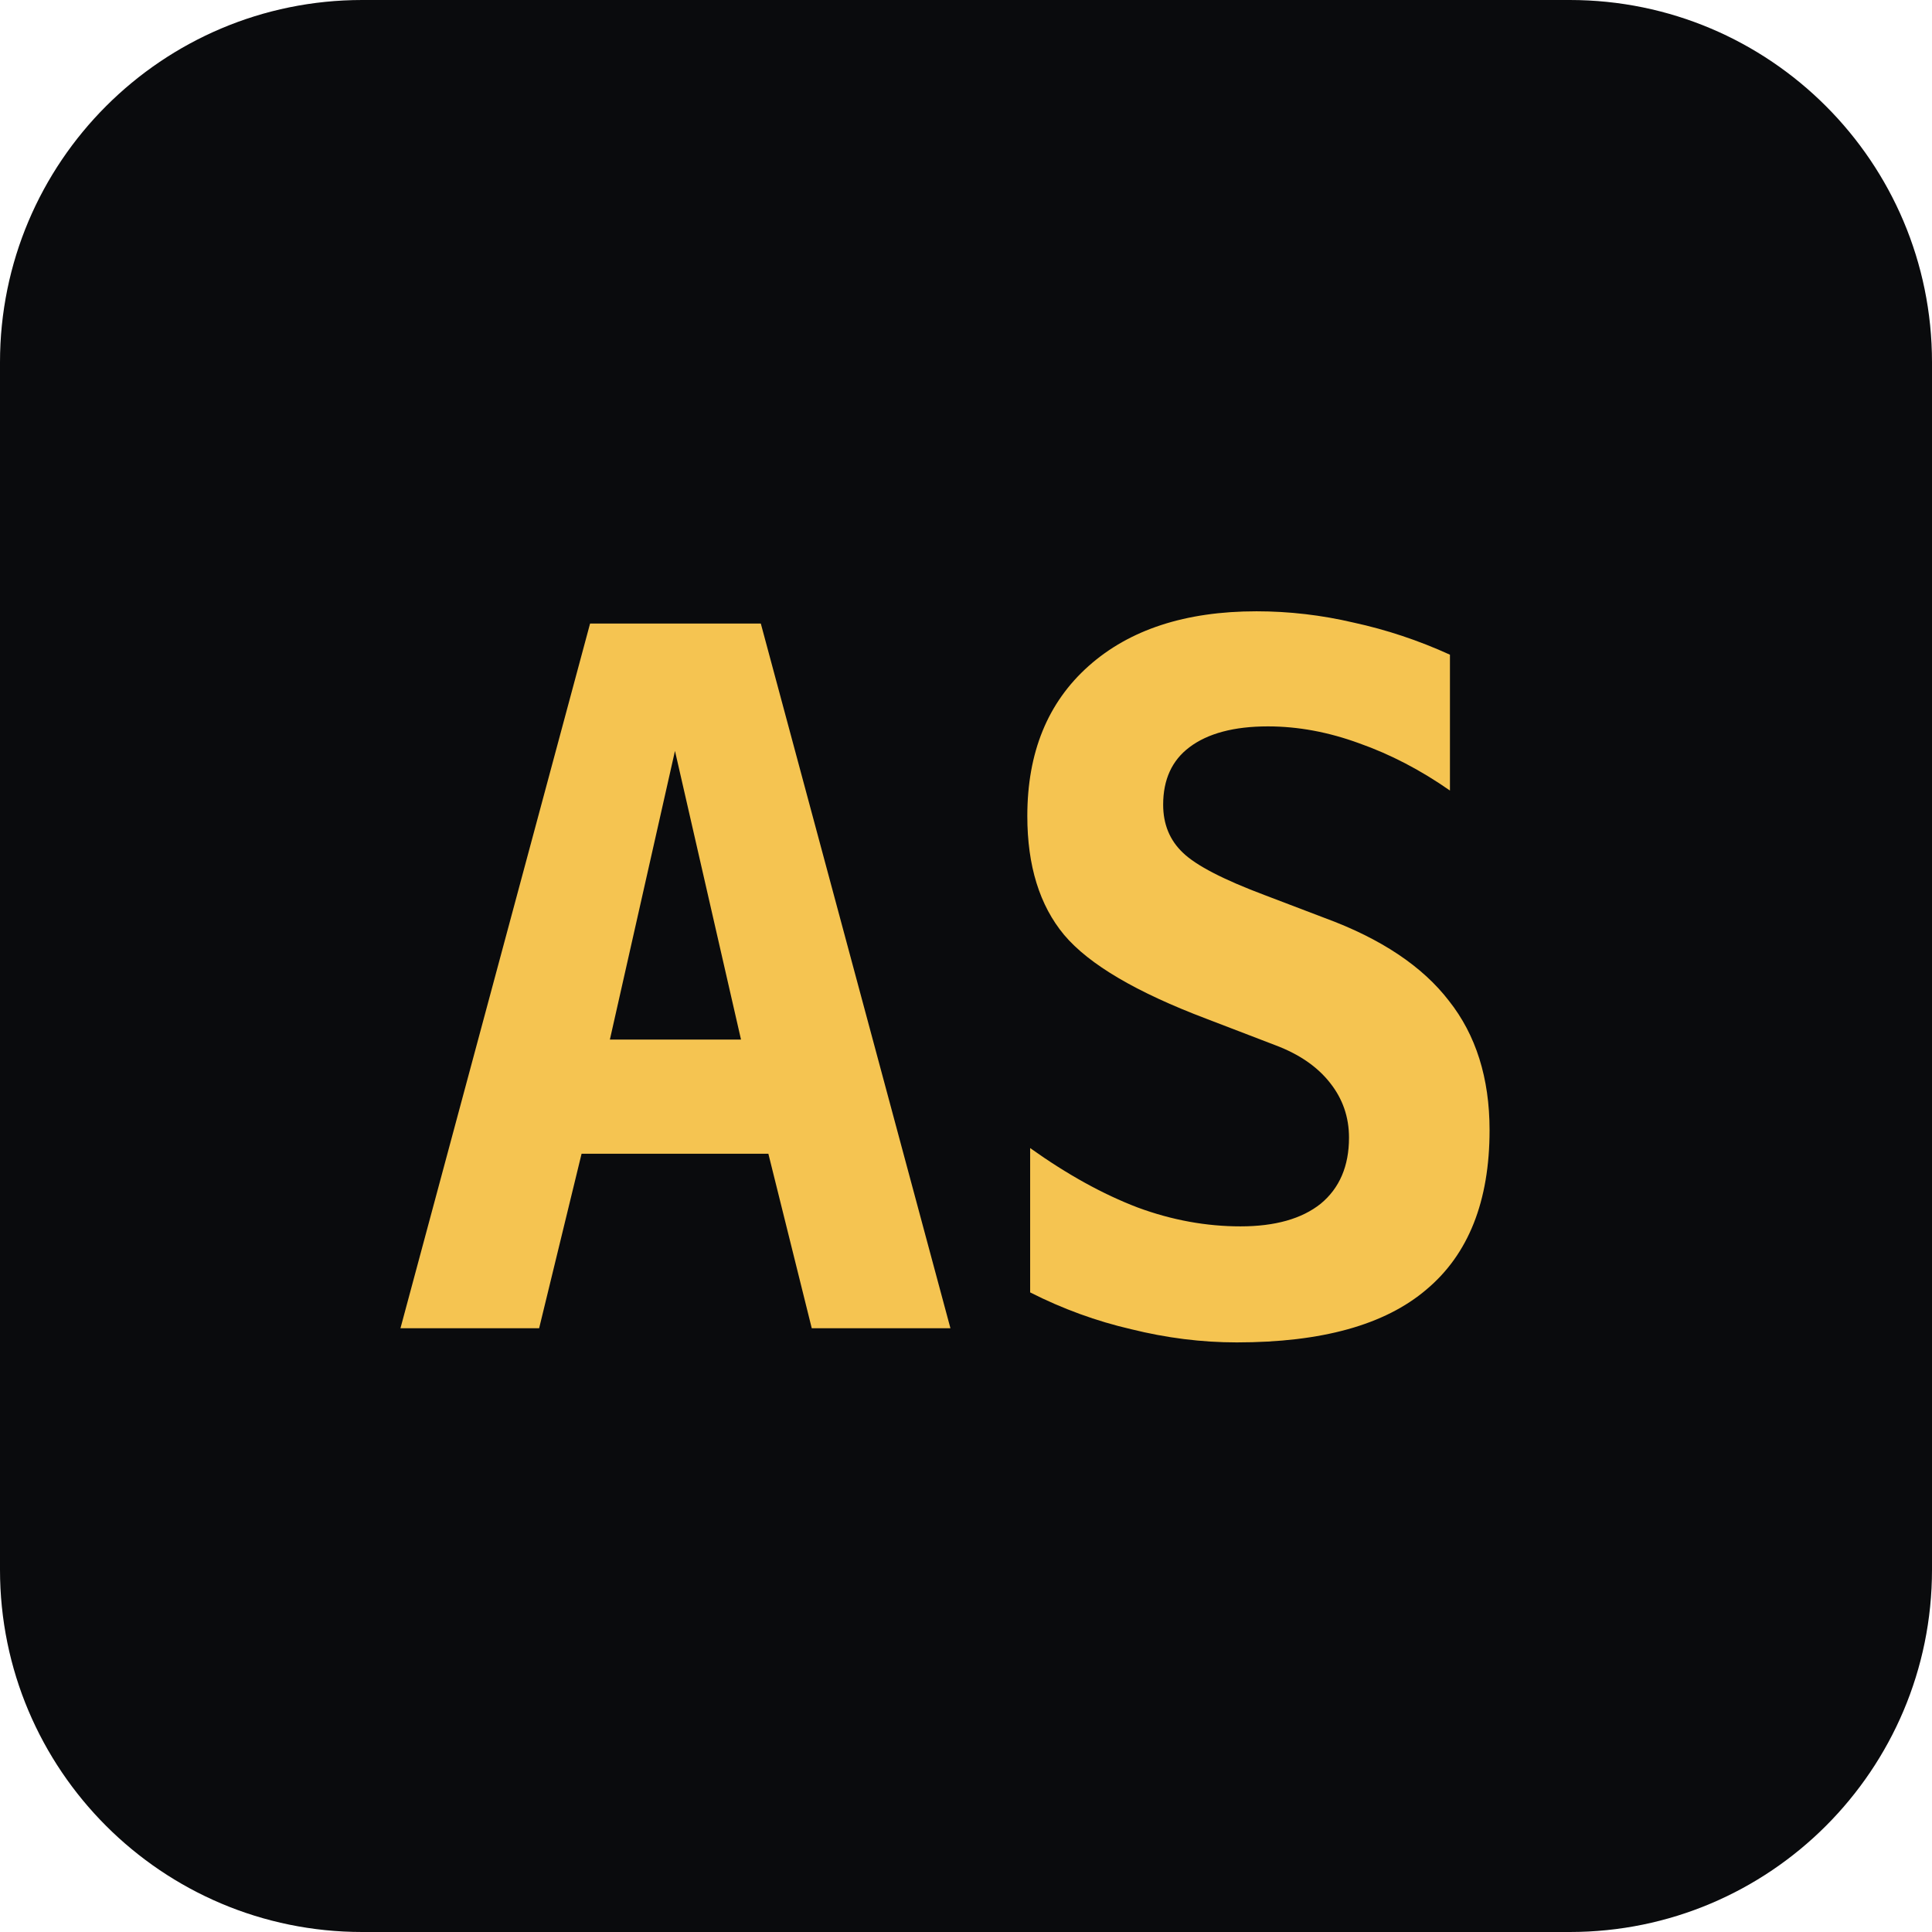
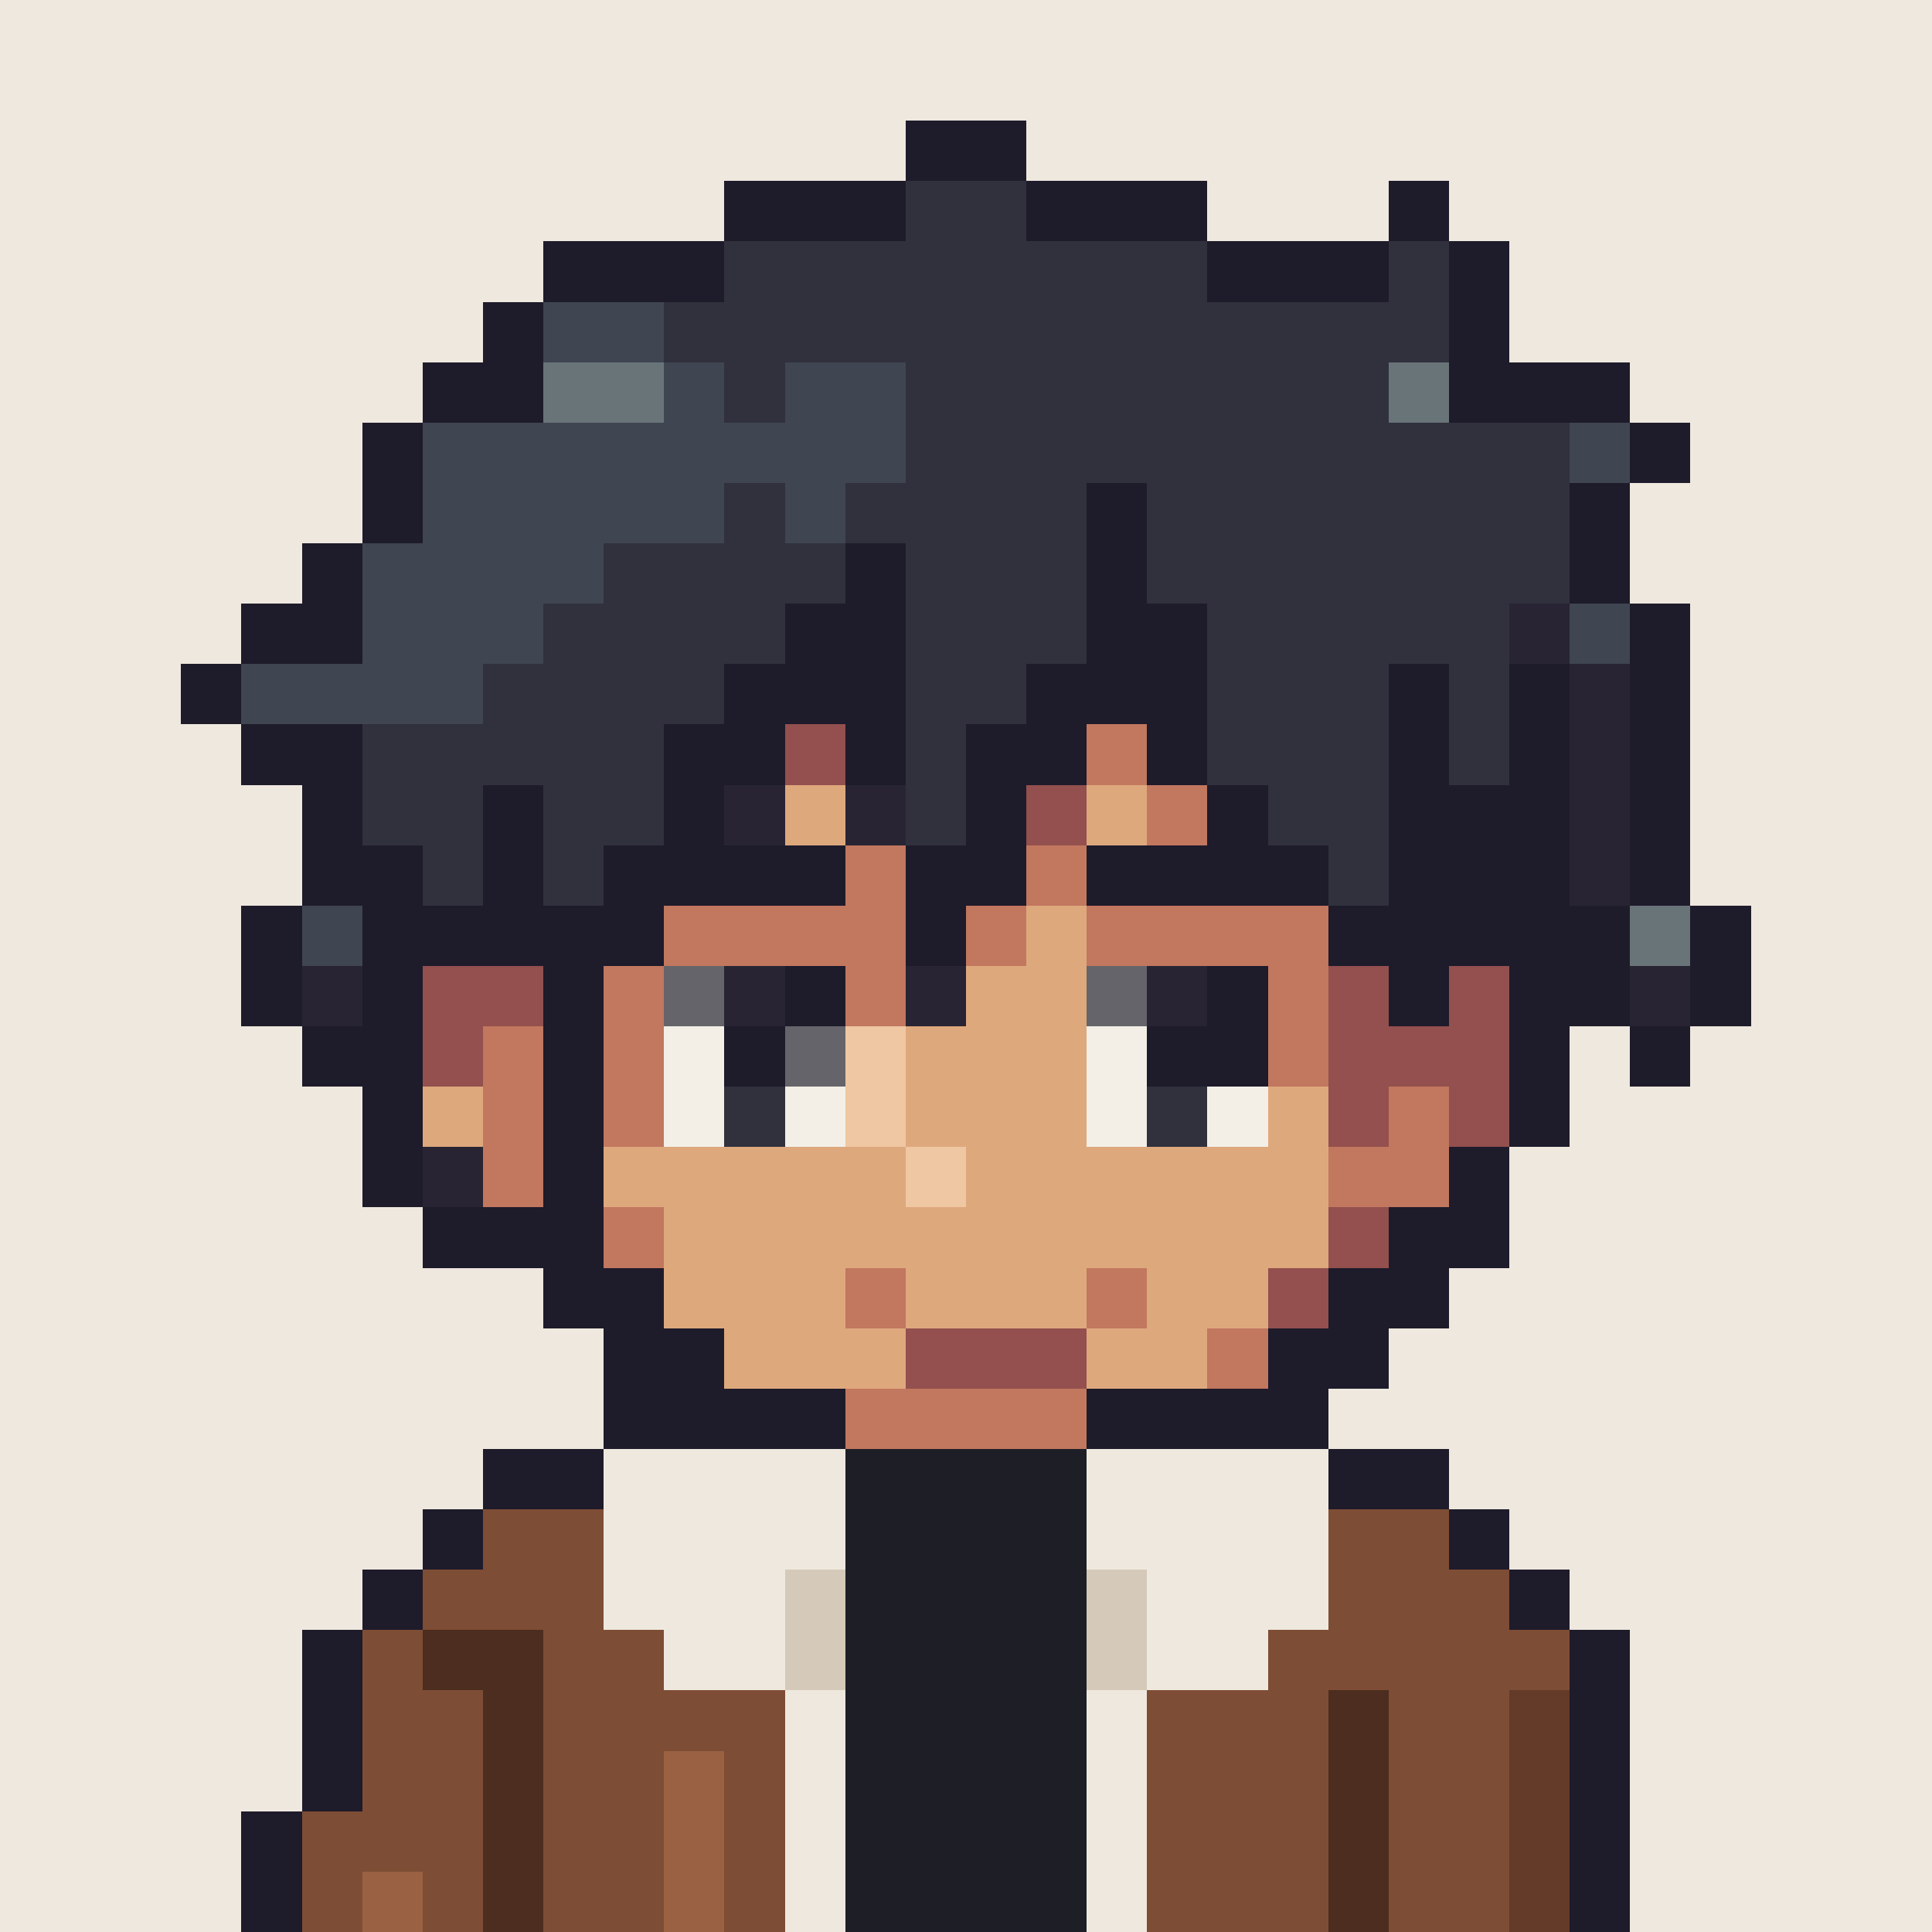
- <svg xmlns="http://www.w3.org/2000/svg" viewBox="0 0 32 32">
-   <rect width="32" height="32" rx="6" fill="#0A0B0D" />
-   <text x="16" y="22" font-family="monospace" font-size="16" font-weight="700" fill="#F5C451" text-anchor="middle">AS</text>
+ <svg xmlns="http://www.w3.org/2000/svg" viewBox="0 0 32 32" shape-rendering="crispEdges">
+   <rect x="0" y="0" width="32" height="1" fill="#EFE8DE" />
+   <rect x="0" y="1" width="32" height="1" fill="#EFE8DE" />
+   <rect x="0" y="2" width="15" height="1" fill="#EFE8DE" />
+   <rect x="15" y="2" width="2" height="1" fill="#1E1B2B" />
+   <rect x="17" y="2" width="15" height="1" fill="#EFE8DE" />
+   <rect x="0" y="3" width="12" height="1" fill="#EFE8DE" />
+   <rect x="12" y="3" width="3" height="1" fill="#1E1B2B" />
+   <rect x="15" y="3" width="2" height="1" fill="#31313E" />
+   <rect x="17" y="3" width="3" height="1" fill="#1E1B2B" />
+   <rect x="20" y="3" width="3" height="1" fill="#EFE8DE" />
+   <rect x="23" y="3" width="1" height="1" fill="#1E1B2B" />
+   <rect x="24" y="3" width="8" height="1" fill="#EFE8DE" />
+   <rect x="0" y="4" width="9" height="1" fill="#EFE8DE" />
+   <rect x="9" y="4" width="3" height="1" fill="#1E1B2B" />
+   <rect x="12" y="4" width="8" height="1" fill="#31313E" />
+   <rect x="20" y="4" width="3" height="1" fill="#1E1B2B" />
+   <rect x="23" y="4" width="1" height="1" fill="#31313E" />
+   <rect x="24" y="4" width="1" height="1" fill="#1E1B2B" />
+   <rect x="25" y="4" width="7" height="1" fill="#EFE8DE" />
+   <rect x="0" y="5" width="8" height="1" fill="#EFE8DE" />
+   <rect x="8" y="5" width="1" height="1" fill="#1E1B2B" />
+   <rect x="9" y="5" width="2" height="1" fill="#3F4551" />
+   <rect x="11" y="5" width="13" height="1" fill="#31313E" />
+   <rect x="24" y="5" width="1" height="1" fill="#1E1B2B" />
+   <rect x="25" y="5" width="7" height="1" fill="#EFE8DE" />
+   <rect x="0" y="6" width="7" height="1" fill="#EFE8DE" />
+   <rect x="7" y="6" width="2" height="1" fill="#1E1B2B" />
+   <rect x="9" y="6" width="2" height="1" fill="#697479" />
+   <rect x="11" y="6" width="1" height="1" fill="#3F4551" />
+   <rect x="12" y="6" width="1" height="1" fill="#31313E" />
+   <rect x="13" y="6" width="2" height="1" fill="#3F4551" />
+   <rect x="15" y="6" width="8" height="1" fill="#31313E" />
+   <rect x="23" y="6" width="1" height="1" fill="#697479" />
+   <rect x="24" y="6" width="3" height="1" fill="#1E1B2B" />
+   <rect x="27" y="6" width="5" height="1" fill="#EFE8DE" />
+   <rect x="0" y="7" width="6" height="1" fill="#EFE8DE" />
+   <rect x="6" y="7" width="1" height="1" fill="#1E1B2B" />
+   <rect x="7" y="7" width="8" height="1" fill="#3F4551" />
+   <rect x="15" y="7" width="11" height="1" fill="#31313E" />
+   <rect x="26" y="7" width="1" height="1" fill="#3F4551" />
+   <rect x="27" y="7" width="1" height="1" fill="#1E1B2B" />
+   <rect x="28" y="7" width="4" height="1" fill="#EFE8DE" />
+   <rect x="0" y="8" width="6" height="1" fill="#EFE8DE" />
+   <rect x="6" y="8" width="1" height="1" fill="#1E1B2B" />
+   <rect x="7" y="8" width="5" height="1" fill="#3F4551" />
+   <rect x="12" y="8" width="1" height="1" fill="#31313E" />
+   <rect x="13" y="8" width="1" height="1" fill="#3F4551" />
+   <rect x="14" y="8" width="4" height="1" fill="#31313E" />
+   <rect x="18" y="8" width="1" height="1" fill="#1E1B2B" />
+   <rect x="19" y="8" width="7" height="1" fill="#31313E" />
+   <rect x="26" y="8" width="1" height="1" fill="#1E1B2B" />
+   <rect x="27" y="8" width="5" height="1" fill="#EFE8DE" />
+   <rect x="0" y="9" width="5" height="1" fill="#EFE8DE" />
+   <rect x="5" y="9" width="1" height="1" fill="#1E1B2B" />
+   <rect x="6" y="9" width="4" height="1" fill="#3F4551" />
+   <rect x="10" y="9" width="4" height="1" fill="#31313E" />
+   <rect x="14" y="9" width="1" height="1" fill="#1E1B2B" />
+   <rect x="15" y="9" width="3" height="1" fill="#31313E" />
+   <rect x="18" y="9" width="1" height="1" fill="#1E1B2B" />
+   <rect x="19" y="9" width="7" height="1" fill="#31313E" />
+   <rect x="26" y="9" width="1" height="1" fill="#1E1B2B" />
+   <rect x="27" y="9" width="5" height="1" fill="#EFE8DE" />
+   <rect x="0" y="10" width="4" height="1" fill="#EFE8DE" />
+   <rect x="4" y="10" width="2" height="1" fill="#1E1B2B" />
+   <rect x="6" y="10" width="3" height="1" fill="#3F4551" />
+   <rect x="9" y="10" width="4" height="1" fill="#31313E" />
+   <rect x="13" y="10" width="2" height="1" fill="#1E1B2B" />
+   <rect x="15" y="10" width="3" height="1" fill="#31313E" />
+   <rect x="18" y="10" width="2" height="1" fill="#1E1B2B" />
+   <rect x="20" y="10" width="5" height="1" fill="#31313E" />
+   <rect x="25" y="10" width="1" height="1" fill="#282433" />
+   <rect x="26" y="10" width="1" height="1" fill="#3F4551" />
+   <rect x="27" y="10" width="1" height="1" fill="#1E1B2B" />
+   <rect x="28" y="10" width="4" height="1" fill="#EFE8DE" />
+   <rect x="0" y="11" width="3" height="1" fill="#EFE8DE" />
+   <rect x="3" y="11" width="1" height="1" fill="#1E1B2B" />
+   <rect x="4" y="11" width="4" height="1" fill="#3F4551" />
+   <rect x="8" y="11" width="4" height="1" fill="#31313E" />
+   <rect x="12" y="11" width="3" height="1" fill="#1E1B2B" />
+   <rect x="15" y="11" width="2" height="1" fill="#31313E" />
+   <rect x="17" y="11" width="3" height="1" fill="#1E1B2B" />
+   <rect x="20" y="11" width="3" height="1" fill="#31313E" />
+   <rect x="23" y="11" width="1" height="1" fill="#1E1B2B" />
+   <rect x="24" y="11" width="1" height="1" fill="#31313E" />
+   <rect x="25" y="11" width="1" height="1" fill="#1E1B2B" />
+   <rect x="26" y="11" width="1" height="1" fill="#282433" />
+   <rect x="27" y="11" width="1" height="1" fill="#1E1B2B" />
+   <rect x="28" y="11" width="4" height="1" fill="#EFE8DE" />
+   <rect x="0" y="12" width="4" height="1" fill="#EFE8DE" />
+   <rect x="4" y="12" width="2" height="1" fill="#1E1B2B" />
+   <rect x="6" y="12" width="5" height="1" fill="#31313E" />
+   <rect x="11" y="12" width="2" height="1" fill="#1E1B2B" />
+   <rect x="13" y="12" width="1" height="1" fill="#93504E" />
+   <rect x="14" y="12" width="1" height="1" fill="#1E1B2B" />
+   <rect x="15" y="12" width="1" height="1" fill="#31313E" />
+   <rect x="16" y="12" width="2" height="1" fill="#1E1B2B" />
+   <rect x="18" y="12" width="1" height="1" fill="#C2775F" />
+   <rect x="19" y="12" width="1" height="1" fill="#1E1B2B" />
+   <rect x="20" y="12" width="3" height="1" fill="#31313E" />
+   <rect x="23" y="12" width="1" height="1" fill="#1E1B2B" />
+   <rect x="24" y="12" width="1" height="1" fill="#31313E" />
+   <rect x="25" y="12" width="1" height="1" fill="#1E1B2B" />
+   <rect x="26" y="12" width="1" height="1" fill="#282433" />
+   <rect x="27" y="12" width="1" height="1" fill="#1E1B2B" />
+   <rect x="28" y="12" width="4" height="1" fill="#EFE8DE" />
+   <rect x="0" y="13" width="5" height="1" fill="#EFE8DE" />
+   <rect x="5" y="13" width="1" height="1" fill="#1E1B2B" />
+   <rect x="6" y="13" width="2" height="1" fill="#31313E" />
+   <rect x="8" y="13" width="1" height="1" fill="#1E1B2B" />
+   <rect x="9" y="13" width="2" height="1" fill="#31313E" />
+   <rect x="11" y="13" width="1" height="1" fill="#1E1B2B" />
+   <rect x="12" y="13" width="1" height="1" fill="#282433" />
+   <rect x="13" y="13" width="1" height="1" fill="#DEA87D" />
+   <rect x="14" y="13" width="1" height="1" fill="#282433" />
+   <rect x="15" y="13" width="1" height="1" fill="#31313E" />
+   <rect x="16" y="13" width="1" height="1" fill="#1E1B2B" />
+   <rect x="17" y="13" width="1" height="1" fill="#93504E" />
+   <rect x="18" y="13" width="1" height="1" fill="#DEA87D" />
+   <rect x="19" y="13" width="1" height="1" fill="#C2775F" />
+   <rect x="20" y="13" width="1" height="1" fill="#1E1B2B" />
+   <rect x="21" y="13" width="2" height="1" fill="#31313E" />
+   <rect x="23" y="13" width="3" height="1" fill="#1E1B2B" />
+   <rect x="26" y="13" width="1" height="1" fill="#282433" />
+   <rect x="27" y="13" width="1" height="1" fill="#1E1B2B" />
+   <rect x="28" y="13" width="4" height="1" fill="#EFE8DE" />
+   <rect x="0" y="14" width="5" height="1" fill="#EFE8DE" />
+   <rect x="5" y="14" width="2" height="1" fill="#1E1B2B" />
+   <rect x="7" y="14" width="1" height="1" fill="#31313E" />
+   <rect x="8" y="14" width="1" height="1" fill="#1E1B2B" />
+   <rect x="9" y="14" width="1" height="1" fill="#31313E" />
+   <rect x="10" y="14" width="4" height="1" fill="#1E1B2B" />
+   <rect x="14" y="14" width="1" height="1" fill="#C2775F" />
+   <rect x="15" y="14" width="2" height="1" fill="#1E1B2B" />
+   <rect x="17" y="14" width="1" height="1" fill="#C2775F" />
+   <rect x="18" y="14" width="4" height="1" fill="#1E1B2B" />
+   <rect x="22" y="14" width="1" height="1" fill="#31313E" />
+   <rect x="23" y="14" width="3" height="1" fill="#1E1B2B" />
+   <rect x="26" y="14" width="1" height="1" fill="#282433" />
+   <rect x="27" y="14" width="1" height="1" fill="#1E1B2B" />
+   <rect x="28" y="14" width="4" height="1" fill="#EFE8DE" />
+   <rect x="0" y="15" width="4" height="1" fill="#EFE8DE" />
+   <rect x="4" y="15" width="1" height="1" fill="#1E1B2B" />
+   <rect x="5" y="15" width="1" height="1" fill="#3F4551" />
+   <rect x="6" y="15" width="5" height="1" fill="#1E1B2B" />
+   <rect x="11" y="15" width="4" height="1" fill="#C2775F" />
+   <rect x="15" y="15" width="1" height="1" fill="#1E1B2B" />
+   <rect x="16" y="15" width="1" height="1" fill="#C2775F" />
+   <rect x="17" y="15" width="1" height="1" fill="#DEA87D" />
+   <rect x="18" y="15" width="4" height="1" fill="#C2775F" />
+   <rect x="22" y="15" width="5" height="1" fill="#1E1B2B" />
+   <rect x="27" y="15" width="1" height="1" fill="#697479" />
+   <rect x="28" y="15" width="1" height="1" fill="#1E1B2B" />
+   <rect x="29" y="15" width="3" height="1" fill="#EFE8DE" />
+   <rect x="0" y="16" width="4" height="1" fill="#EFE8DE" />
+   <rect x="4" y="16" width="1" height="1" fill="#1E1B2B" />
+   <rect x="5" y="16" width="1" height="1" fill="#282433" />
+   <rect x="6" y="16" width="1" height="1" fill="#1E1B2B" />
+   <rect x="7" y="16" width="2" height="1" fill="#93504E" />
+   <rect x="9" y="16" width="1" height="1" fill="#1E1B2B" />
+   <rect x="10" y="16" width="1" height="1" fill="#C2775F" />
+   <rect x="11" y="16" width="1" height="1" fill="#66646B" />
+   <rect x="12" y="16" width="1" height="1" fill="#282433" />
+   <rect x="13" y="16" width="1" height="1" fill="#1E1B2B" />
+   <rect x="14" y="16" width="1" height="1" fill="#C2775F" />
+   <rect x="15" y="16" width="1" height="1" fill="#282433" />
+   <rect x="16" y="16" width="2" height="1" fill="#DEA87D" />
+   <rect x="18" y="16" width="1" height="1" fill="#66646B" />
+   <rect x="19" y="16" width="1" height="1" fill="#282433" />
+   <rect x="20" y="16" width="1" height="1" fill="#1E1B2B" />
+   <rect x="21" y="16" width="1" height="1" fill="#C2775F" />
+   <rect x="22" y="16" width="1" height="1" fill="#93504E" />
+   <rect x="23" y="16" width="1" height="1" fill="#1E1B2B" />
+   <rect x="24" y="16" width="1" height="1" fill="#93504E" />
+   <rect x="25" y="16" width="2" height="1" fill="#1E1B2B" />
+   <rect x="27" y="16" width="1" height="1" fill="#282433" />
+   <rect x="28" y="16" width="1" height="1" fill="#1E1B2B" />
+   <rect x="29" y="16" width="3" height="1" fill="#EFE8DE" />
+   <rect x="0" y="17" width="5" height="1" fill="#EFE8DE" />
+   <rect x="5" y="17" width="2" height="1" fill="#1E1B2B" />
+   <rect x="7" y="17" width="1" height="1" fill="#93504E" />
+   <rect x="8" y="17" width="1" height="1" fill="#C2775F" />
+   <rect x="9" y="17" width="1" height="1" fill="#1E1B2B" />
+   <rect x="10" y="17" width="1" height="1" fill="#C2775F" />
+   <rect x="11" y="17" width="1" height="1" fill="#F3EFE7" />
+   <rect x="12" y="17" width="1" height="1" fill="#1E1B2B" />
+   <rect x="13" y="17" width="1" height="1" fill="#66646B" />
+   <rect x="14" y="17" width="1" height="1" fill="#EFC7A2" />
+   <rect x="15" y="17" width="3" height="1" fill="#DEA87D" />
+   <rect x="18" y="17" width="1" height="1" fill="#F3EFE7" />
+   <rect x="19" y="17" width="2" height="1" fill="#1E1B2B" />
+   <rect x="21" y="17" width="1" height="1" fill="#C2775F" />
+   <rect x="22" y="17" width="3" height="1" fill="#93504E" />
+   <rect x="25" y="17" width="1" height="1" fill="#1E1B2B" />
+   <rect x="26" y="17" width="1" height="1" fill="#EFE8DE" />
+   <rect x="27" y="17" width="1" height="1" fill="#1E1B2B" />
+   <rect x="28" y="17" width="4" height="1" fill="#EFE8DE" />
+   <rect x="0" y="18" width="6" height="1" fill="#EFE8DE" />
+   <rect x="6" y="18" width="1" height="1" fill="#1E1B2B" />
+   <rect x="7" y="18" width="1" height="1" fill="#DEA87D" />
+   <rect x="8" y="18" width="1" height="1" fill="#C2775F" />
+   <rect x="9" y="18" width="1" height="1" fill="#1E1B2B" />
+   <rect x="10" y="18" width="1" height="1" fill="#C2775F" />
+   <rect x="11" y="18" width="1" height="1" fill="#F3EFE7" />
+   <rect x="12" y="18" width="1" height="1" fill="#31313E" />
+   <rect x="13" y="18" width="1" height="1" fill="#F3EFE7" />
+   <rect x="14" y="18" width="1" height="1" fill="#EFC7A2" />
+   <rect x="15" y="18" width="3" height="1" fill="#DEA87D" />
+   <rect x="18" y="18" width="1" height="1" fill="#F3EFE7" />
+   <rect x="19" y="18" width="1" height="1" fill="#31313E" />
+   <rect x="20" y="18" width="1" height="1" fill="#F3EFE7" />
+   <rect x="21" y="18" width="1" height="1" fill="#DEA87D" />
+   <rect x="22" y="18" width="1" height="1" fill="#93504E" />
+   <rect x="23" y="18" width="1" height="1" fill="#C2775F" />
+   <rect x="24" y="18" width="1" height="1" fill="#93504E" />
+   <rect x="25" y="18" width="1" height="1" fill="#1E1B2B" />
+   <rect x="26" y="18" width="6" height="1" fill="#EFE8DE" />
+   <rect x="0" y="19" width="6" height="1" fill="#EFE8DE" />
+   <rect x="6" y="19" width="1" height="1" fill="#1E1B2B" />
+   <rect x="7" y="19" width="1" height="1" fill="#282433" />
+   <rect x="8" y="19" width="1" height="1" fill="#C2775F" />
+   <rect x="9" y="19" width="1" height="1" fill="#1E1B2B" />
+   <rect x="10" y="19" width="5" height="1" fill="#DEA87D" />
+   <rect x="15" y="19" width="1" height="1" fill="#EFC7A2" />
+   <rect x="16" y="19" width="6" height="1" fill="#DEA87D" />
+   <rect x="22" y="19" width="2" height="1" fill="#C2775F" />
+   <rect x="24" y="19" width="1" height="1" fill="#1E1B2B" />
+   <rect x="25" y="19" width="7" height="1" fill="#EFE8DE" />
+   <rect x="0" y="20" width="7" height="1" fill="#EFE8DE" />
+   <rect x="7" y="20" width="3" height="1" fill="#1E1B2B" />
+   <rect x="10" y="20" width="1" height="1" fill="#C2775F" />
+   <rect x="11" y="20" width="11" height="1" fill="#DEA87D" />
+   <rect x="22" y="20" width="1" height="1" fill="#93504E" />
+   <rect x="23" y="20" width="2" height="1" fill="#1E1B2B" />
+   <rect x="25" y="20" width="7" height="1" fill="#EFE8DE" />
+   <rect x="0" y="21" width="9" height="1" fill="#EFE8DE" />
+   <rect x="9" y="21" width="2" height="1" fill="#1E1B2B" />
+   <rect x="11" y="21" width="3" height="1" fill="#DEA87D" />
+   <rect x="14" y="21" width="1" height="1" fill="#C2775F" />
+   <rect x="15" y="21" width="3" height="1" fill="#DEA87D" />
+   <rect x="18" y="21" width="1" height="1" fill="#C2775F" />
+   <rect x="19" y="21" width="2" height="1" fill="#DEA87D" />
+   <rect x="21" y="21" width="1" height="1" fill="#93504E" />
+   <rect x="22" y="21" width="2" height="1" fill="#1E1B2B" />
+   <rect x="24" y="21" width="8" height="1" fill="#EFE8DE" />
+   <rect x="0" y="22" width="10" height="1" fill="#EFE8DE" />
+   <rect x="10" y="22" width="2" height="1" fill="#1E1B2B" />
+   <rect x="12" y="22" width="3" height="1" fill="#DEA87D" />
+   <rect x="15" y="22" width="3" height="1" fill="#93504E" />
+   <rect x="18" y="22" width="2" height="1" fill="#DEA87D" />
+   <rect x="20" y="22" width="1" height="1" fill="#C2775F" />
+   <rect x="21" y="22" width="2" height="1" fill="#1E1B2B" />
+   <rect x="23" y="22" width="9" height="1" fill="#EFE8DE" />
+   <rect x="0" y="23" width="10" height="1" fill="#EFE8DE" />
+   <rect x="10" y="23" width="4" height="1" fill="#1E1B2B" />
+   <rect x="14" y="23" width="4" height="1" fill="#C2775F" />
+   <rect x="18" y="23" width="4" height="1" fill="#1E1B2B" />
+   <rect x="22" y="23" width="10" height="1" fill="#EFE8DE" />
+   <rect x="0" y="24" width="8" height="1" fill="#EFE8DE" />
+   <rect x="8" y="24" width="2" height="1" fill="#1E1B2B" />
+   <rect x="10" y="24" width="4" height="1" fill="#EFE8DE" />
+   <rect x="14" y="24" width="4" height="1" fill="#1E1E27" />
+   <rect x="18" y="24" width="4" height="1" fill="#EFE8DE" />
+   <rect x="22" y="24" width="2" height="1" fill="#1E1B2B" />
+   <rect x="24" y="24" width="8" height="1" fill="#EFE8DE" />
+   <rect x="0" y="25" width="7" height="1" fill="#EFE8DE" />
+   <rect x="7" y="25" width="1" height="1" fill="#1E1B2B" />
+   <rect x="8" y="25" width="2" height="1" fill="#7E4D35" />
+   <rect x="10" y="25" width="4" height="1" fill="#EFE8DE" />
+   <rect x="14" y="25" width="4" height="1" fill="#1E1E27" />
+   <rect x="18" y="25" width="4" height="1" fill="#EFE8DE" />
+   <rect x="22" y="25" width="2" height="1" fill="#7E4D35" />
+   <rect x="24" y="25" width="1" height="1" fill="#1E1B2B" />
+   <rect x="25" y="25" width="7" height="1" fill="#EFE8DE" />
+   <rect x="0" y="26" width="6" height="1" fill="#EFE8DE" />
+   <rect x="6" y="26" width="1" height="1" fill="#1E1B2B" />
+   <rect x="7" y="26" width="3" height="1" fill="#7E4D35" />
+   <rect x="10" y="26" width="3" height="1" fill="#EFE8DE" />
+   <rect x="13" y="26" width="1" height="1" fill="#D5CAB9" />
+   <rect x="14" y="26" width="4" height="1" fill="#1E1E27" />
+   <rect x="18" y="26" width="1" height="1" fill="#D5CAB9" />
+   <rect x="19" y="26" width="3" height="1" fill="#EFE8DE" />
+   <rect x="22" y="26" width="3" height="1" fill="#7E4D35" />
+   <rect x="25" y="26" width="1" height="1" fill="#1E1B2B" />
+   <rect x="26" y="26" width="6" height="1" fill="#EFE8DE" />
+   <rect x="0" y="27" width="5" height="1" fill="#EFE8DE" />
+   <rect x="5" y="27" width="1" height="1" fill="#1E1B2B" />
+   <rect x="6" y="27" width="1" height="1" fill="#7E4D35" />
+   <rect x="7" y="27" width="2" height="1" fill="#4C2D1F" />
+   <rect x="9" y="27" width="2" height="1" fill="#7E4D35" />
+   <rect x="11" y="27" width="2" height="1" fill="#EFE8DE" />
+   <rect x="13" y="27" width="1" height="1" fill="#D5CAB9" />
+   <rect x="14" y="27" width="4" height="1" fill="#1E1E27" />
+   <rect x="18" y="27" width="1" height="1" fill="#D5CAB9" />
+   <rect x="19" y="27" width="2" height="1" fill="#EFE8DE" />
+   <rect x="21" y="27" width="5" height="1" fill="#7E4D35" />
+   <rect x="26" y="27" width="1" height="1" fill="#1E1B2B" />
+   <rect x="27" y="27" width="5" height="1" fill="#EFE8DE" />
+   <rect x="0" y="28" width="5" height="1" fill="#EFE8DE" />
+   <rect x="5" y="28" width="1" height="1" fill="#1E1B2B" />
+   <rect x="6" y="28" width="2" height="1" fill="#7E4D35" />
+   <rect x="8" y="28" width="1" height="1" fill="#4C2D1F" />
+   <rect x="9" y="28" width="4" height="1" fill="#7E4D35" />
+   <rect x="13" y="28" width="1" height="1" fill="#EFE8DE" />
+   <rect x="14" y="28" width="4" height="1" fill="#1E1E27" />
+   <rect x="18" y="28" width="1" height="1" fill="#EFE8DE" />
+   <rect x="19" y="28" width="3" height="1" fill="#7E4D35" />
+   <rect x="22" y="28" width="1" height="1" fill="#4C2D1F" />
+   <rect x="23" y="28" width="2" height="1" fill="#7E4D35" />
+   <rect x="25" y="28" width="1" height="1" fill="#643B28" />
+   <rect x="26" y="28" width="1" height="1" fill="#1E1B2B" />
+   <rect x="27" y="28" width="5" height="1" fill="#EFE8DE" />
+   <rect x="0" y="29" width="5" height="1" fill="#EFE8DE" />
+   <rect x="5" y="29" width="1" height="1" fill="#1E1B2B" />
+   <rect x="6" y="29" width="2" height="1" fill="#7E4D35" />
+   <rect x="8" y="29" width="1" height="1" fill="#4C2D1F" />
+   <rect x="9" y="29" width="2" height="1" fill="#7E4D35" />
+   <rect x="11" y="29" width="1" height="1" fill="#9A6242" />
+   <rect x="12" y="29" width="1" height="1" fill="#7E4D35" />
+   <rect x="13" y="29" width="1" height="1" fill="#EFE8DE" />
+   <rect x="14" y="29" width="4" height="1" fill="#1E1E27" />
+   <rect x="18" y="29" width="1" height="1" fill="#EFE8DE" />
+   <rect x="19" y="29" width="3" height="1" fill="#7E4D35" />
+   <rect x="22" y="29" width="1" height="1" fill="#4C2D1F" />
+   <rect x="23" y="29" width="2" height="1" fill="#7E4D35" />
+   <rect x="25" y="29" width="1" height="1" fill="#643B28" />
+   <rect x="26" y="29" width="1" height="1" fill="#1E1B2B" />
+   <rect x="27" y="29" width="5" height="1" fill="#EFE8DE" />
+   <rect x="0" y="30" width="4" height="1" fill="#EFE8DE" />
+   <rect x="4" y="30" width="1" height="1" fill="#1E1B2B" />
+   <rect x="5" y="30" width="3" height="1" fill="#7E4D35" />
+   <rect x="8" y="30" width="1" height="1" fill="#4C2D1F" />
+   <rect x="9" y="30" width="2" height="1" fill="#7E4D35" />
+   <rect x="11" y="30" width="1" height="1" fill="#9A6242" />
+   <rect x="12" y="30" width="1" height="1" fill="#7E4D35" />
+   <rect x="13" y="30" width="1" height="1" fill="#EFE8DE" />
+   <rect x="14" y="30" width="4" height="1" fill="#1E1E27" />
+   <rect x="18" y="30" width="1" height="1" fill="#EFE8DE" />
+   <rect x="19" y="30" width="3" height="1" fill="#7E4D35" />
+   <rect x="22" y="30" width="1" height="1" fill="#4C2D1F" />
+   <rect x="23" y="30" width="2" height="1" fill="#7E4D35" />
+   <rect x="25" y="30" width="1" height="1" fill="#643B28" />
+   <rect x="26" y="30" width="1" height="1" fill="#1E1B2B" />
+   <rect x="27" y="30" width="5" height="1" fill="#EFE8DE" />
+   <rect x="0" y="31" width="4" height="1" fill="#EFE8DE" />
+   <rect x="4" y="31" width="1" height="1" fill="#1E1B2B" />
+   <rect x="5" y="31" width="1" height="1" fill="#7E4D35" />
+   <rect x="6" y="31" width="1" height="1" fill="#9A6242" />
+   <rect x="7" y="31" width="1" height="1" fill="#7E4D35" />
+   <rect x="8" y="31" width="1" height="1" fill="#4C2D1F" />
+   <rect x="9" y="31" width="2" height="1" fill="#7E4D35" />
+   <rect x="11" y="31" width="1" height="1" fill="#9A6242" />
+   <rect x="12" y="31" width="1" height="1" fill="#7E4D35" />
+   <rect x="13" y="31" width="1" height="1" fill="#EFE8DE" />
+   <rect x="14" y="31" width="4" height="1" fill="#1E1E27" />
+   <rect x="18" y="31" width="1" height="1" fill="#EFE8DE" />
+   <rect x="19" y="31" width="3" height="1" fill="#7E4D35" />
+   <rect x="22" y="31" width="1" height="1" fill="#4C2D1F" />
+   <rect x="23" y="31" width="2" height="1" fill="#7E4D35" />
+   <rect x="25" y="31" width="1" height="1" fill="#643B28" />
+   <rect x="26" y="31" width="1" height="1" fill="#1E1B2B" />
+   <rect x="27" y="31" width="5" height="1" fill="#EFE8DE" />
</svg>
